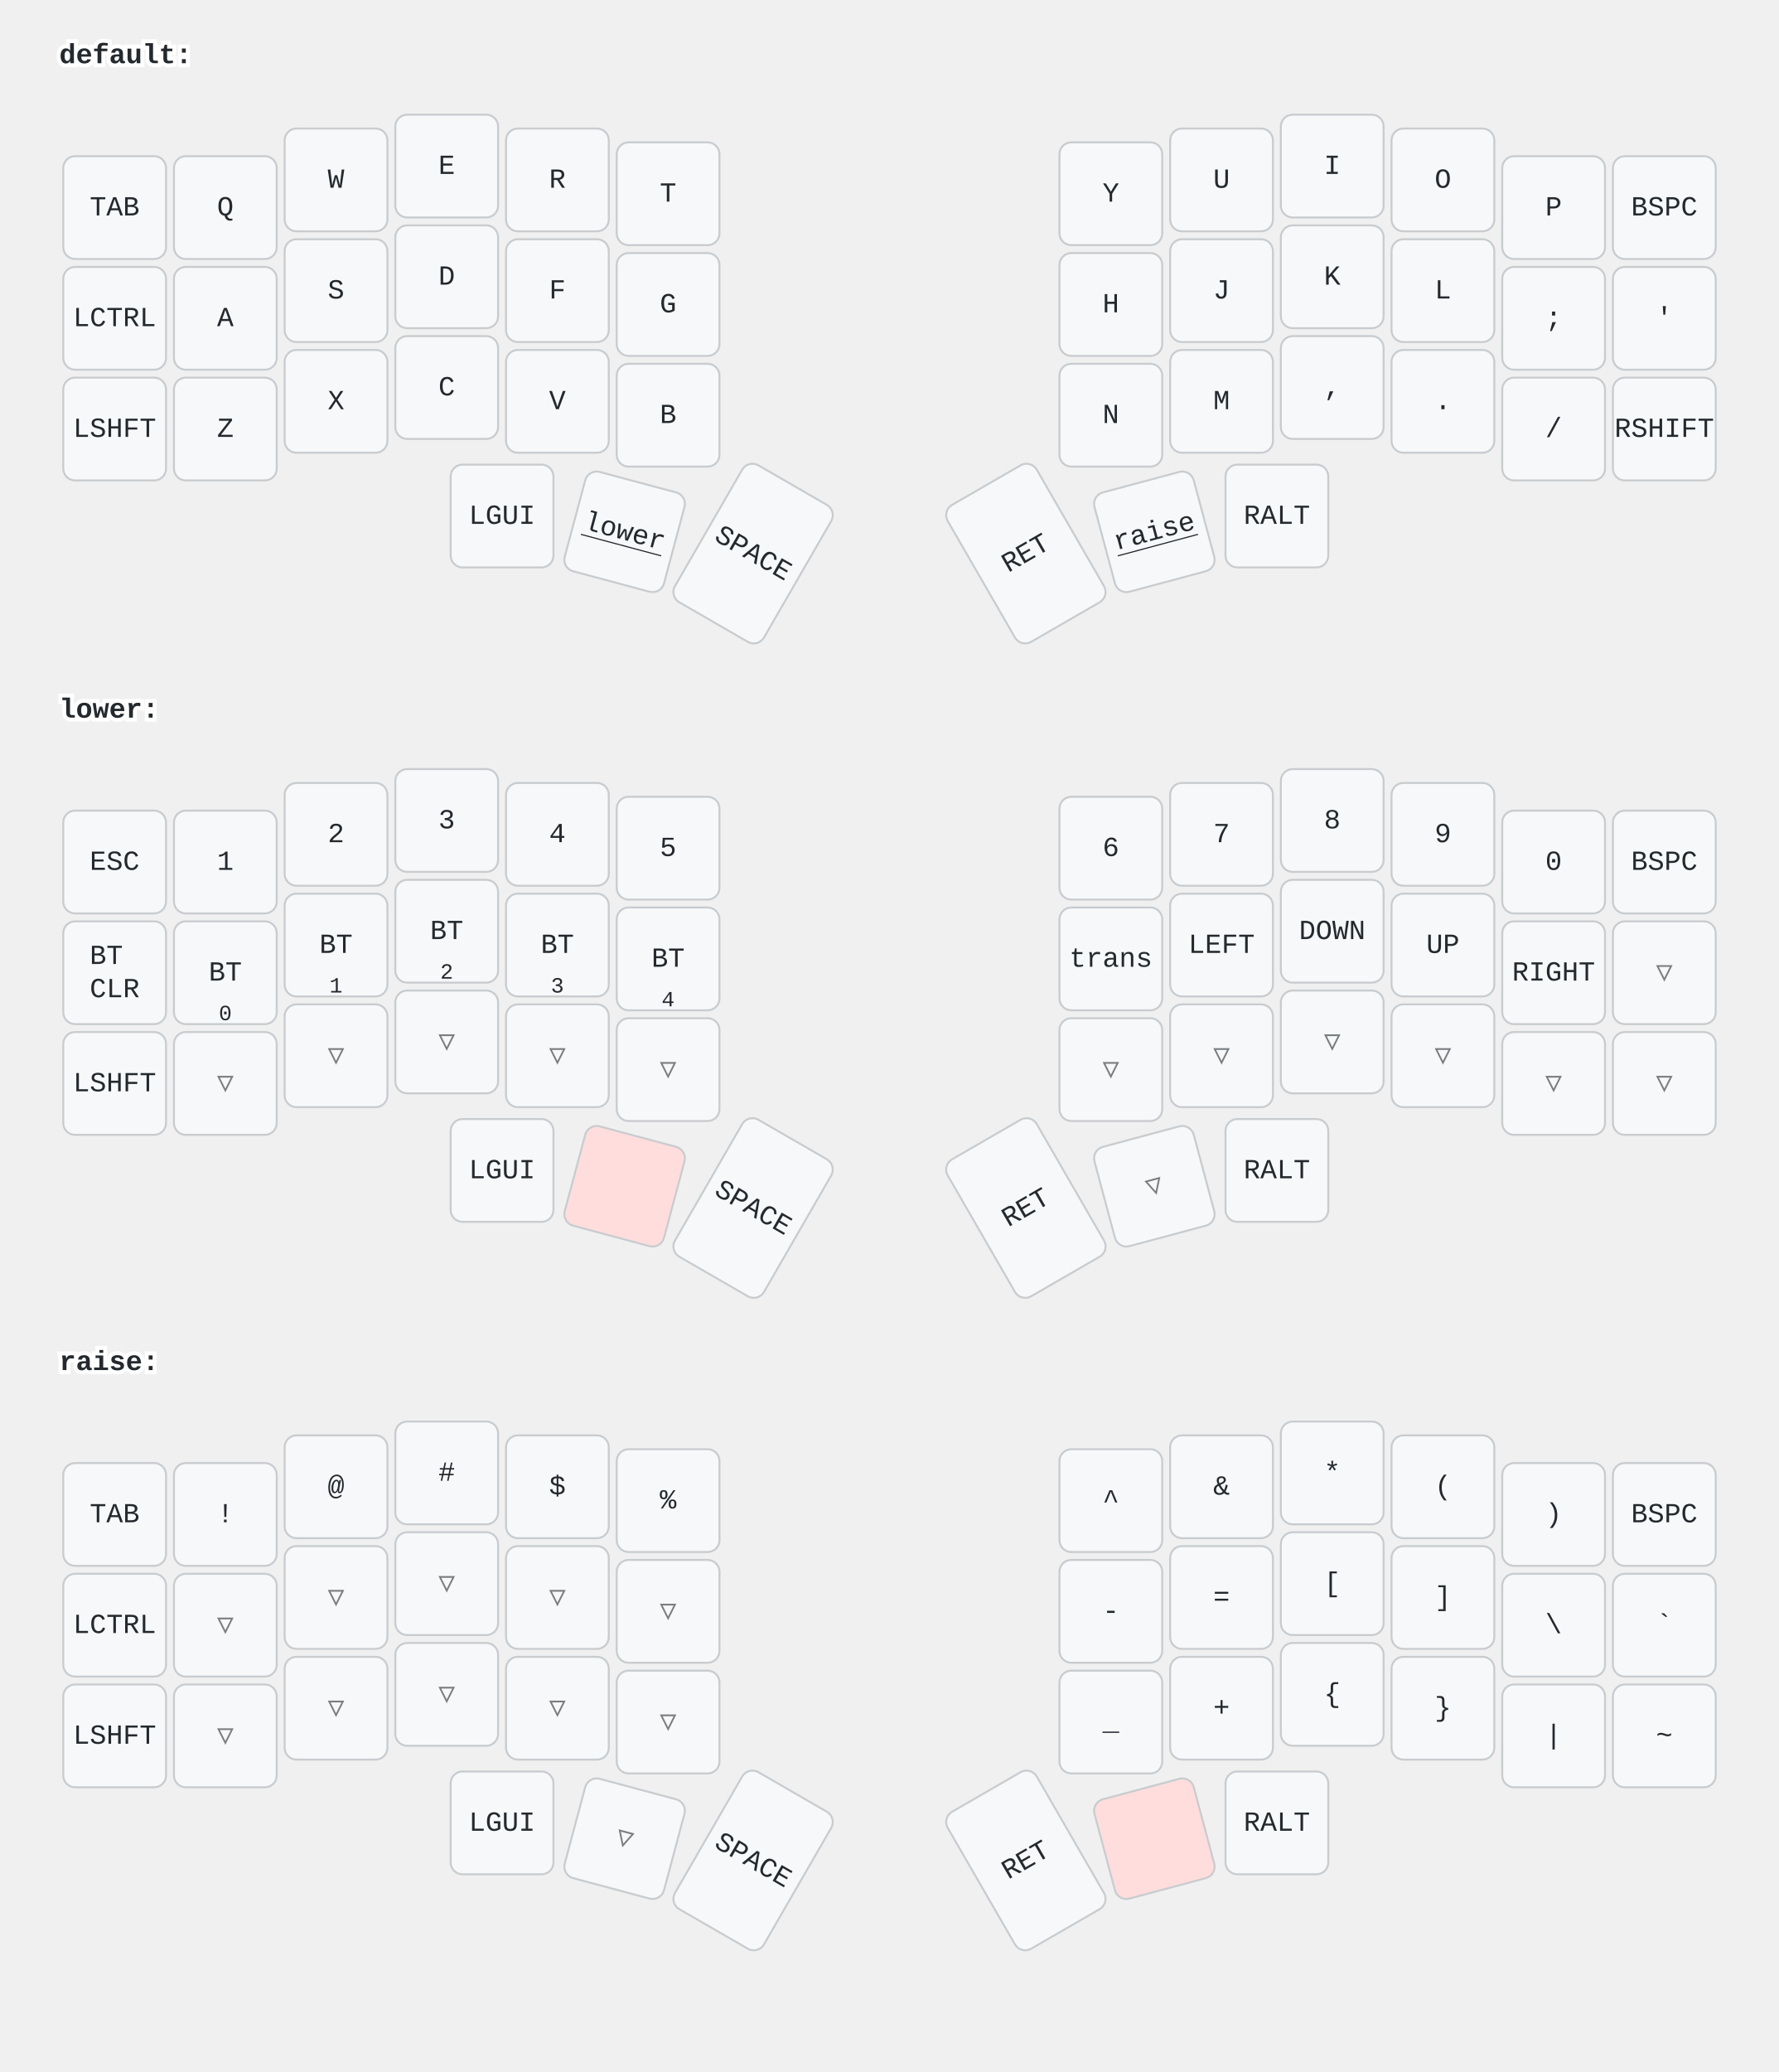
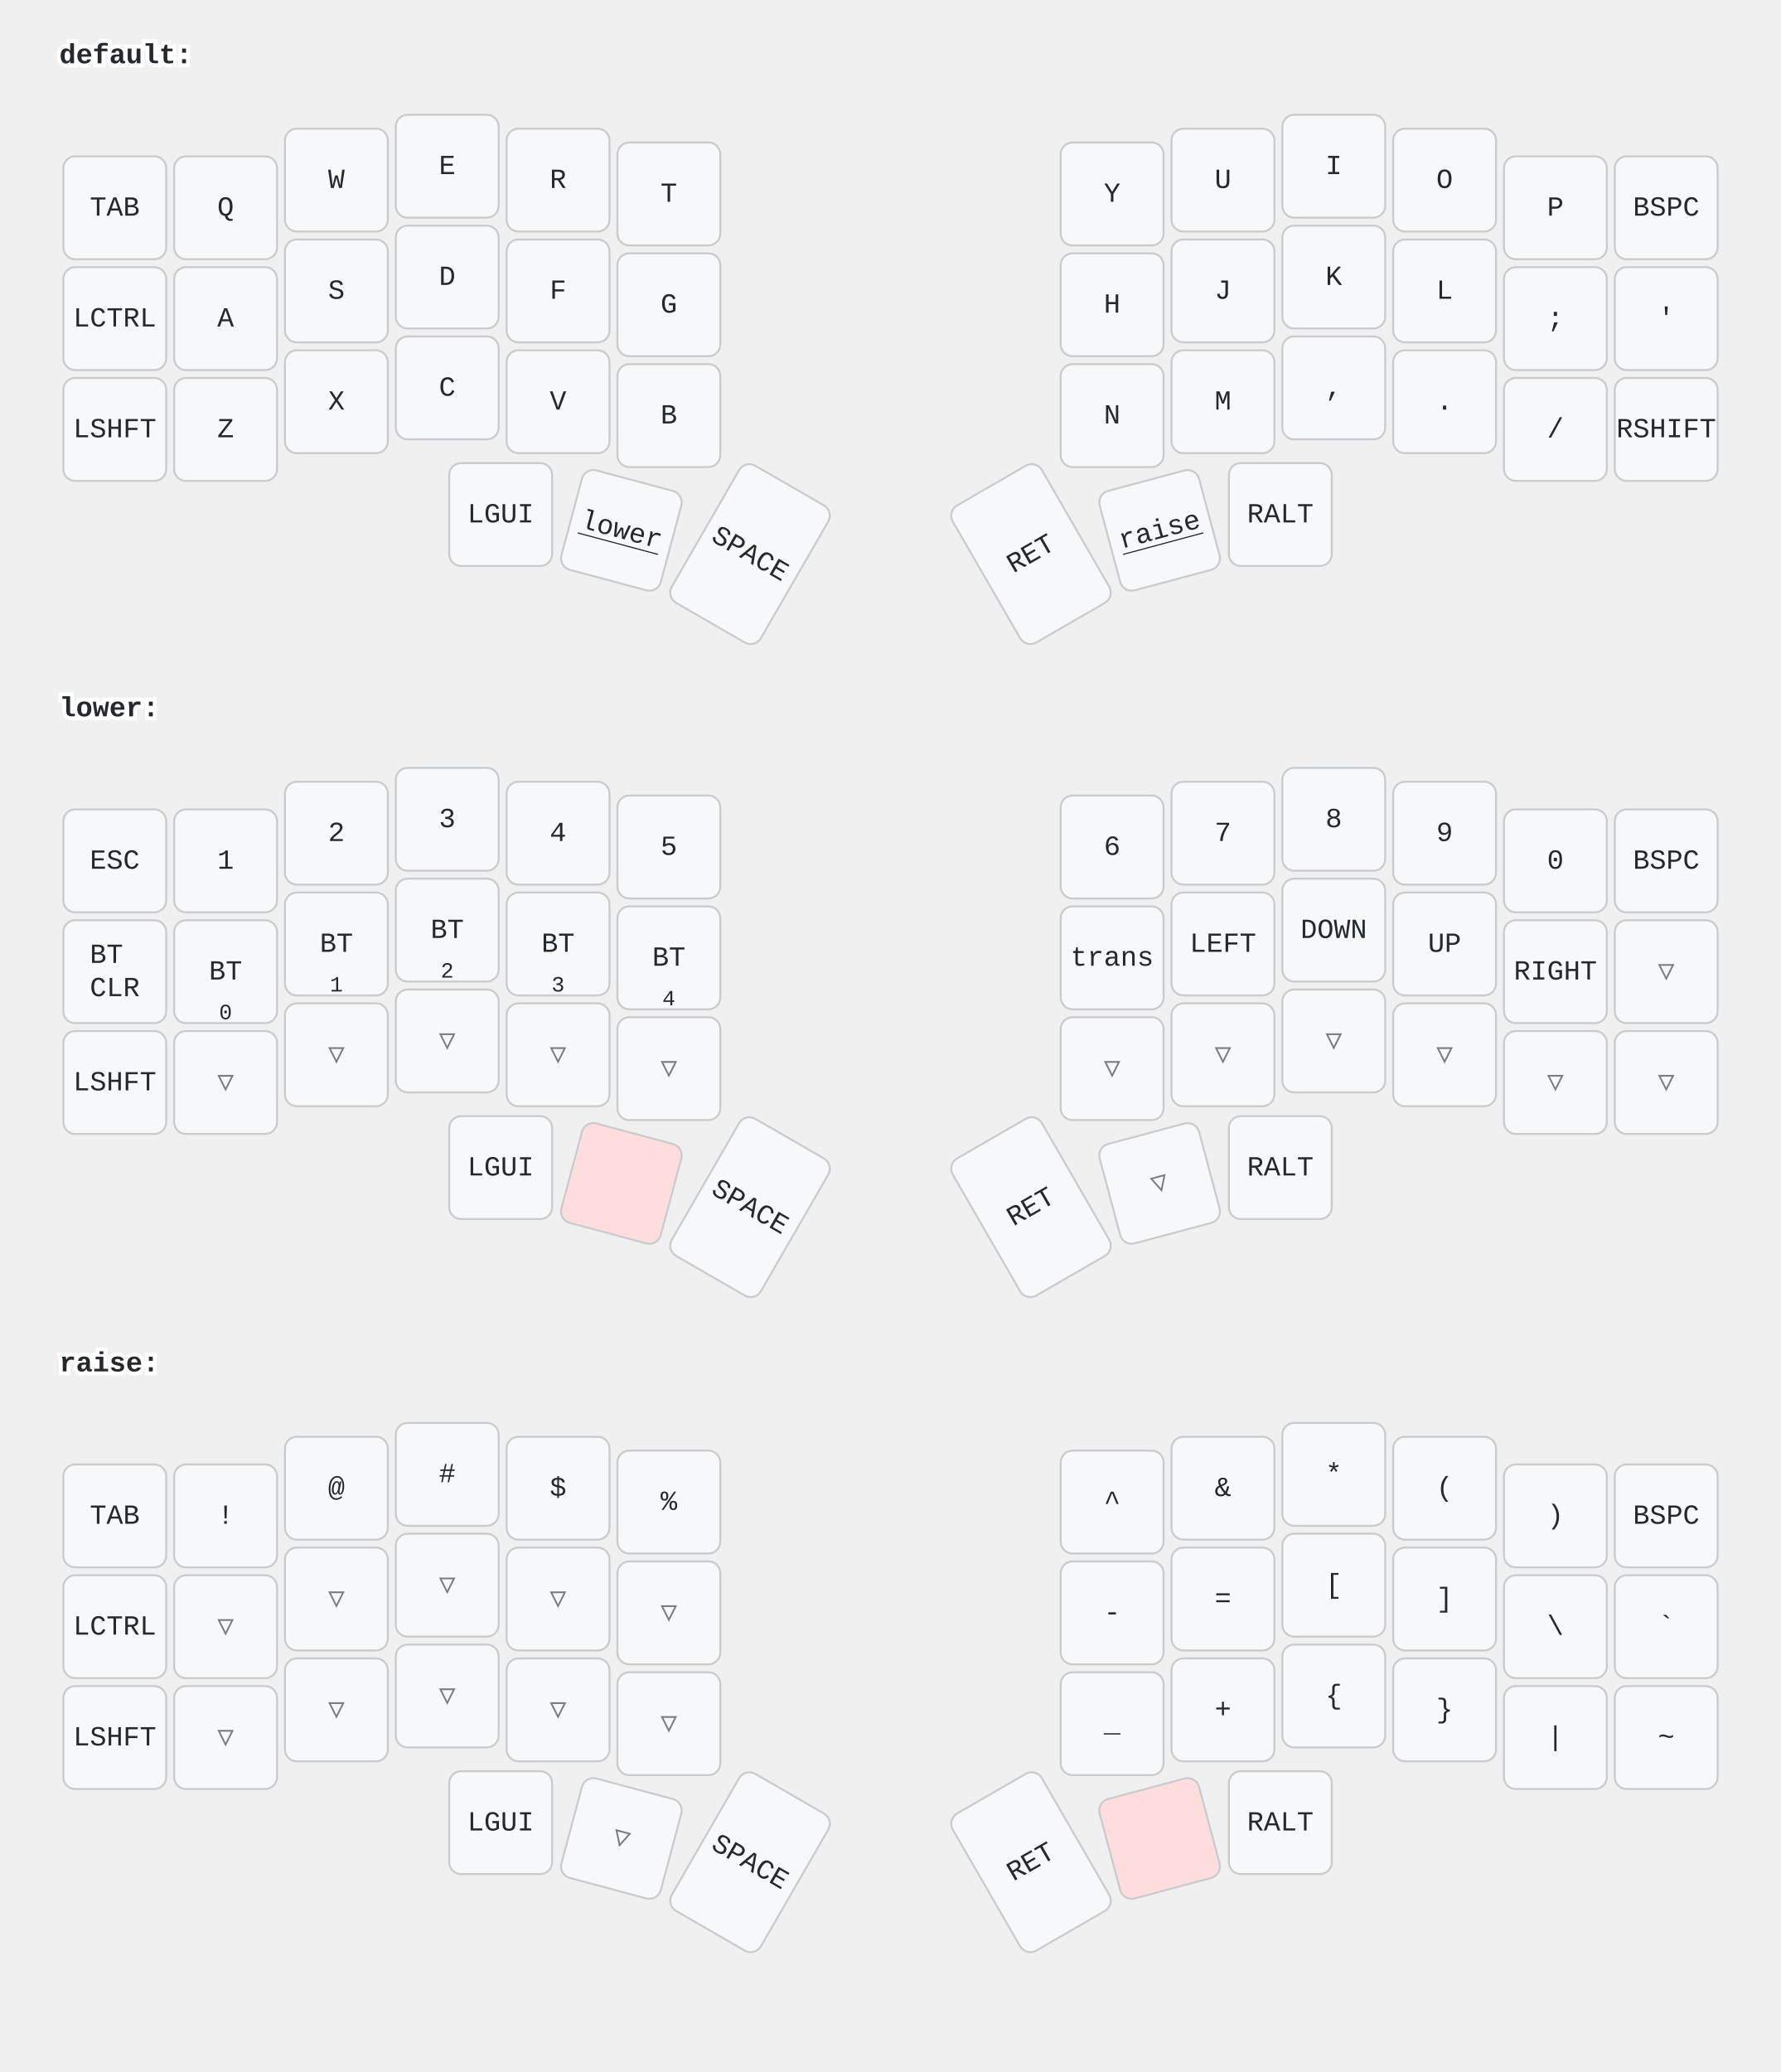
- <svg xmlns="http://www.w3.org/2000/svg" width="900" height="1048" viewBox="0 0 900 1048" class="keymap">
+ <svg xmlns="http://www.w3.org/2000/svg" width="900" height="1047" viewBox="0 0 900 1047" class="keymap">
  <style>/* inherit to force styles through use tags */
svg path {
    fill: inherit;
}

/* font and background color specifications */
svg.keymap {
    font-family: SFMono-Regular,Consolas,Liberation Mono,Menlo,monospace;
    font-size: 14px;
    font-kerning: normal;
    text-rendering: optimizeLegibility;
    fill: #24292e;
}

/* default key styling */
rect.key {
    fill: #f6f8fa;
}

rect.key, rect.combo {
    stroke: #c9cccf;
    stroke-width: 1;
}

/* default key side styling, only used is draw_key_sides is set */
rect.side {
    filter: brightness(90%);
}

/* color accent for combo boxes */
rect.combo, rect.combo-separate {
    fill: #cdf;
}

/* color accent for held keys */
rect.held, rect.combo.held {
    fill: #fdd;
}

/* color accent for ghost (optional) keys */
rect.ghost, rect.combo.ghost {
    stroke-dasharray: 4, 4;
    stroke-width: 2;
}

text {
    text-anchor: middle;
    dominant-baseline: middle;
}

/* styling for layer labels */
text.label {
    font-weight: bold;
    text-anchor: start;
    stroke: white;
    stroke-width: 4;
    paint-order: stroke;
}

/* styling for optional footer */
text.footer {
    text-anchor: end;
    dominant-baseline: auto;
    stroke: white;
    stroke-width: 4;
    paint-order: stroke;
}

/* styling for combo tap, and key non-tap label text */
text.combo, text.hold, text.shifted, text.left, text.right {
    font-size: 11px;
}

text.hold {
    text-anchor: middle;
    dominant-baseline: auto;
}

text.shifted {
    text-anchor: middle;
    dominant-baseline: hanging;
}

text.left {
    text-anchor: start;
}

text.right {
    text-anchor: end;
}

text.layer-activator {
    text-decoration: underline;
}

/* styling for hold/shifted label text in combo box */
text.combo.hold, text.combo.shifted, text.combo.left, text.combo.right {
    font-size: 8px;
}

/* lighter symbol for transparent keys */
text.trans {
    fill: #7b7e81;
}

/* styling for combo dendrons */
path.combo {
    stroke-width: 1;
    stroke: gray;
    fill: none;
}

/* Start Tabler Icons Cleanup */
/* cannot use height/width with glyphs */
.icon-tabler &gt; path {
    fill: inherit;
    stroke: inherit;
    stroke-width: 2;
}
/* hide tabler's default box */
.icon-tabler &gt; path[stroke="none"][fill="none"] {
    visibility: hidden;
}
/* End Tabler Icons Cleanup */
</style>
  <g transform="translate(30, 0)" class="layer-default">
    <text x="0" y="28" class="label" id="default">default:</text>
    <g transform="translate(0, 56)">
      <g transform="translate(28, 49)" class="key keypos-0">
        <rect rx="6" ry="6" x="-26" y="-26" width="52" height="52" class="key" />
        <text x="0" y="0" class="key tap">TAB</text>
      </g>
      <g transform="translate(84, 49)" class="key keypos-1">
        <rect rx="6" ry="6" x="-26" y="-26" width="52" height="52" class="key" />
        <text x="0" y="0" class="key tap">Q</text>
      </g>
      <g transform="translate(140, 35)" class="key keypos-2">
        <rect rx="6" ry="6" x="-26" y="-26" width="52" height="52" class="key" />
        <text x="0" y="0" class="key tap">W</text>
      </g>
      <g transform="translate(196, 28)" class="key keypos-3">
        <rect rx="6" ry="6" x="-26" y="-26" width="52" height="52" class="key" />
        <text x="0" y="0" class="key tap">E</text>
      </g>
      <g transform="translate(252, 35)" class="key keypos-4">
        <rect rx="6" ry="6" x="-26" y="-26" width="52" height="52" class="key" />
        <text x="0" y="0" class="key tap">R</text>
      </g>
      <g transform="translate(308, 42)" class="key keypos-5">
        <rect rx="6" ry="6" x="-26" y="-26" width="52" height="52" class="key" />
        <text x="0" y="0" class="key tap">T</text>
      </g>
      <g transform="translate(532, 42)" class="key keypos-6">
        <rect rx="6" ry="6" x="-26" y="-26" width="52" height="52" class="key" />
        <text x="0" y="0" class="key tap">Y</text>
      </g>
      <g transform="translate(588, 35)" class="key keypos-7">
        <rect rx="6" ry="6" x="-26" y="-26" width="52" height="52" class="key" />
        <text x="0" y="0" class="key tap">U</text>
      </g>
      <g transform="translate(644, 28)" class="key keypos-8">
        <rect rx="6" ry="6" x="-26" y="-26" width="52" height="52" class="key" />
        <text x="0" y="0" class="key tap">I</text>
      </g>
      <g transform="translate(700, 35)" class="key keypos-9">
        <rect rx="6" ry="6" x="-26" y="-26" width="52" height="52" class="key" />
        <text x="0" y="0" class="key tap">O</text>
      </g>
      <g transform="translate(756, 49)" class="key keypos-10">
        <rect rx="6" ry="6" x="-26" y="-26" width="52" height="52" class="key" />
        <text x="0" y="0" class="key tap">P</text>
      </g>
      <g transform="translate(812, 49)" class="key keypos-11">
        <rect rx="6" ry="6" x="-26" y="-26" width="52" height="52" class="key" />
        <text x="0" y="0" class="key tap">BSPC</text>
      </g>
      <g transform="translate(28, 105)" class="key keypos-12">
        <rect rx="6" ry="6" x="-26" y="-26" width="52" height="52" class="key" />
        <text x="0" y="0" class="key tap">LCTRL</text>
      </g>
      <g transform="translate(84, 105)" class="key keypos-13">
        <rect rx="6" ry="6" x="-26" y="-26" width="52" height="52" class="key" />
        <text x="0" y="0" class="key tap">A</text>
      </g>
      <g transform="translate(140, 91)" class="key keypos-14">
        <rect rx="6" ry="6" x="-26" y="-26" width="52" height="52" class="key" />
        <text x="0" y="0" class="key tap">S</text>
      </g>
      <g transform="translate(196, 84)" class="key keypos-15">
        <rect rx="6" ry="6" x="-26" y="-26" width="52" height="52" class="key" />
        <text x="0" y="0" class="key tap">D</text>
      </g>
      <g transform="translate(252, 91)" class="key keypos-16">
        <rect rx="6" ry="6" x="-26" y="-26" width="52" height="52" class="key" />
        <text x="0" y="0" class="key tap">F</text>
      </g>
      <g transform="translate(308, 98)" class="key keypos-17">
        <rect rx="6" ry="6" x="-26" y="-26" width="52" height="52" class="key" />
        <text x="0" y="0" class="key tap">G</text>
      </g>
      <g transform="translate(532, 98)" class="key keypos-18">
        <rect rx="6" ry="6" x="-26" y="-26" width="52" height="52" class="key" />
        <text x="0" y="0" class="key tap">H</text>
      </g>
      <g transform="translate(588, 91)" class="key keypos-19">
        <rect rx="6" ry="6" x="-26" y="-26" width="52" height="52" class="key" />
        <text x="0" y="0" class="key tap">J</text>
      </g>
      <g transform="translate(644, 84)" class="key keypos-20">
        <rect rx="6" ry="6" x="-26" y="-26" width="52" height="52" class="key" />
        <text x="0" y="0" class="key tap">K</text>
      </g>
      <g transform="translate(700, 91)" class="key keypos-21">
        <rect rx="6" ry="6" x="-26" y="-26" width="52" height="52" class="key" />
        <text x="0" y="0" class="key tap">L</text>
      </g>
      <g transform="translate(756, 105)" class="key keypos-22">
        <rect rx="6" ry="6" x="-26" y="-26" width="52" height="52" class="key" />
        <text x="0" y="0" class="key tap">;</text>
      </g>
      <g transform="translate(812, 105)" class="key keypos-23">
        <rect rx="6" ry="6" x="-26" y="-26" width="52" height="52" class="key" />
        <text x="0" y="0" class="key tap">'</text>
      </g>
      <g transform="translate(28, 161)" class="key keypos-24">
        <rect rx="6" ry="6" x="-26" y="-26" width="52" height="52" class="key" />
        <text x="0" y="0" class="key tap">LSHFT</text>
      </g>
      <g transform="translate(84, 161)" class="key keypos-25">
        <rect rx="6" ry="6" x="-26" y="-26" width="52" height="52" class="key" />
        <text x="0" y="0" class="key tap">Z</text>
      </g>
      <g transform="translate(140, 147)" class="key keypos-26">
        <rect rx="6" ry="6" x="-26" y="-26" width="52" height="52" class="key" />
        <text x="0" y="0" class="key tap">X</text>
      </g>
      <g transform="translate(196, 140)" class="key keypos-27">
        <rect rx="6" ry="6" x="-26" y="-26" width="52" height="52" class="key" />
        <text x="0" y="0" class="key tap">C</text>
      </g>
      <g transform="translate(252, 147)" class="key keypos-28">
        <rect rx="6" ry="6" x="-26" y="-26" width="52" height="52" class="key" />
        <text x="0" y="0" class="key tap">V</text>
      </g>
      <g transform="translate(308, 154)" class="key keypos-29">
        <rect rx="6" ry="6" x="-26" y="-26" width="52" height="52" class="key" />
        <text x="0" y="0" class="key tap">B</text>
      </g>
      <g transform="translate(532, 154)" class="key keypos-30">
        <rect rx="6" ry="6" x="-26" y="-26" width="52" height="52" class="key" />
        <text x="0" y="0" class="key tap">N</text>
      </g>
      <g transform="translate(588, 147)" class="key keypos-31">
        <rect rx="6" ry="6" x="-26" y="-26" width="52" height="52" class="key" />
        <text x="0" y="0" class="key tap">M</text>
      </g>
      <g transform="translate(644, 140)" class="key keypos-32">
        <rect rx="6" ry="6" x="-26" y="-26" width="52" height="52" class="key" />
        <text x="0" y="0" class="key tap">,</text>
      </g>
      <g transform="translate(700, 147)" class="key keypos-33">
        <rect rx="6" ry="6" x="-26" y="-26" width="52" height="52" class="key" />
        <text x="0" y="0" class="key tap">.</text>
      </g>
      <g transform="translate(756, 161)" class="key keypos-34">
        <rect rx="6" ry="6" x="-26" y="-26" width="52" height="52" class="key" />
        <text x="0" y="0" class="key tap">/</text>
      </g>
      <g transform="translate(812, 161)" class="key keypos-35">
        <rect rx="6" ry="6" x="-26" y="-26" width="52" height="52" class="key" />
        <text x="0" y="0" class="key tap">RSHIFT</text>
      </g>
-       <g transform="translate(224, 205)" class="key keypos-36">
+       <g transform="translate(223, 204)" class="key keypos-36">
        <rect rx="6" ry="6" x="-26" y="-26" width="52" height="52" class="key" />
        <text x="0" y="0" class="key tap">LGUI</text>
      </g>
-       <g transform="translate(286, 213) rotate(15.0)" class="key keypos-37">
+       <g transform="translate(284, 212) rotate(15.0)" class="key keypos-37">
        <rect rx="6" ry="6" x="-26" y="-26" width="52" height="52" class="key" />
        <a href="#lower">
          <text x="0" y="0" class="key tap layer-activator">lower</text>
        </a>
      </g>
-       <g transform="translate(351, 224) rotate(30.0)" class="key keypos-38">
+       <g transform="translate(349, 224) rotate(30.0)" class="key keypos-38">
        <rect rx="6" ry="6" x="-26" y="-40" width="52" height="80" class="key" />
        <text x="0" y="0" class="key tap">SPACE</text>
      </g>
-       <g transform="translate(489, 224) rotate(-30.0)" class="key keypos-39">
+       <g transform="translate(491, 224) rotate(-30.0)" class="key keypos-39">
        <rect rx="6" ry="6" x="-26" y="-40" width="52" height="80" class="key" />
        <text x="0" y="0" class="key tap">RET</text>
      </g>
-       <g transform="translate(554, 213) rotate(-15.0)" class="key keypos-40">
+       <g transform="translate(556, 212) rotate(-15.0)" class="key keypos-40">
        <rect rx="6" ry="6" x="-26" y="-26" width="52" height="52" class="key" />
        <a href="#raise">
          <text x="0" y="0" class="key tap layer-activator">raise</text>
        </a>
      </g>
-       <g transform="translate(616, 205)" class="key keypos-41">
+       <g transform="translate(617, 204)" class="key keypos-41">
        <rect rx="6" ry="6" x="-26" y="-26" width="52" height="52" class="key" />
        <text x="0" y="0" class="key tap">RALT</text>
      </g>
    </g>
  </g>
-   <g transform="translate(30, 331)" class="layer-lower">
+   <g transform="translate(30, 330)" class="layer-lower">
    <text x="0" y="28" class="label" id="lower">lower:</text>
    <g transform="translate(0, 56)">
      <g transform="translate(28, 49)" class="key keypos-0">
        <rect rx="6" ry="6" x="-26" y="-26" width="52" height="52" class="key" />
        <text x="0" y="0" class="key tap">ESC</text>
      </g>
      <g transform="translate(84, 49)" class="key keypos-1">
        <rect rx="6" ry="6" x="-26" y="-26" width="52" height="52" class="key" />
        <text x="0" y="0" class="key tap">1</text>
      </g>
      <g transform="translate(140, 35)" class="key keypos-2">
        <rect rx="6" ry="6" x="-26" y="-26" width="52" height="52" class="key" />
        <text x="0" y="0" class="key tap">2</text>
      </g>
      <g transform="translate(196, 28)" class="key keypos-3">
        <rect rx="6" ry="6" x="-26" y="-26" width="52" height="52" class="key" />
        <text x="0" y="0" class="key tap">3</text>
      </g>
      <g transform="translate(252, 35)" class="key keypos-4">
        <rect rx="6" ry="6" x="-26" y="-26" width="52" height="52" class="key" />
        <text x="0" y="0" class="key tap">4</text>
      </g>
      <g transform="translate(308, 42)" class="key keypos-5">
        <rect rx="6" ry="6" x="-26" y="-26" width="52" height="52" class="key" />
        <text x="0" y="0" class="key tap">5</text>
      </g>
      <g transform="translate(532, 42)" class="key keypos-6">
        <rect rx="6" ry="6" x="-26" y="-26" width="52" height="52" class="key" />
        <text x="0" y="0" class="key tap">6</text>
      </g>
      <g transform="translate(588, 35)" class="key keypos-7">
        <rect rx="6" ry="6" x="-26" y="-26" width="52" height="52" class="key" />
        <text x="0" y="0" class="key tap">7</text>
      </g>
      <g transform="translate(644, 28)" class="key keypos-8">
        <rect rx="6" ry="6" x="-26" y="-26" width="52" height="52" class="key" />
        <text x="0" y="0" class="key tap">8</text>
      </g>
      <g transform="translate(700, 35)" class="key keypos-9">
        <rect rx="6" ry="6" x="-26" y="-26" width="52" height="52" class="key" />
        <text x="0" y="0" class="key tap">9</text>
      </g>
      <g transform="translate(756, 49)" class="key keypos-10">
        <rect rx="6" ry="6" x="-26" y="-26" width="52" height="52" class="key" />
        <text x="0" y="0" class="key tap">0</text>
      </g>
      <g transform="translate(812, 49)" class="key keypos-11">
        <rect rx="6" ry="6" x="-26" y="-26" width="52" height="52" class="key" />
        <text x="0" y="0" class="key tap">BSPC</text>
      </g>
      <g transform="translate(28, 105)" class="key keypos-12">
        <rect rx="6" ry="6" x="-26" y="-26" width="52" height="52" class="key" />
        <text x="0" y="0" class="key tap">
          <tspan x="0" dy="-0.6em">BT</tspan>
          <tspan x="0" dy="1.2em">CLR</tspan>
        </text>
      </g>
      <g transform="translate(84, 105)" class="key keypos-13">
        <rect rx="6" ry="6" x="-26" y="-26" width="52" height="52" class="key" />
        <text x="0" y="0" class="key tap">BT</text>
        <text x="0" y="24" class="key hold">0</text>
      </g>
      <g transform="translate(140, 91)" class="key keypos-14">
        <rect rx="6" ry="6" x="-26" y="-26" width="52" height="52" class="key" />
        <text x="0" y="0" class="key tap">BT</text>
        <text x="0" y="24" class="key hold">1</text>
      </g>
      <g transform="translate(196, 84)" class="key keypos-15">
        <rect rx="6" ry="6" x="-26" y="-26" width="52" height="52" class="key" />
        <text x="0" y="0" class="key tap">BT</text>
        <text x="0" y="24" class="key hold">2</text>
      </g>
      <g transform="translate(252, 91)" class="key keypos-16">
        <rect rx="6" ry="6" x="-26" y="-26" width="52" height="52" class="key" />
        <text x="0" y="0" class="key tap">BT</text>
        <text x="0" y="24" class="key hold">3</text>
      </g>
      <g transform="translate(308, 98)" class="key keypos-17">
        <rect rx="6" ry="6" x="-26" y="-26" width="52" height="52" class="key" />
        <text x="0" y="0" class="key tap">BT</text>
        <text x="0" y="24" class="key hold">4</text>
      </g>
      <g transform="translate(532, 98)" class="key keypos-18">
        <rect rx="6" ry="6" x="-26" y="-26" width="52" height="52" class="key" />
        <text x="0" y="0" class="key tap">trans</text>
      </g>
      <g transform="translate(588, 91)" class="key keypos-19">
        <rect rx="6" ry="6" x="-26" y="-26" width="52" height="52" class="key" />
        <text x="0" y="0" class="key tap">LEFT</text>
      </g>
      <g transform="translate(644, 84)" class="key keypos-20">
        <rect rx="6" ry="6" x="-26" y="-26" width="52" height="52" class="key" />
        <text x="0" y="0" class="key tap">DOWN</text>
      </g>
      <g transform="translate(700, 91)" class="key keypos-21">
        <rect rx="6" ry="6" x="-26" y="-26" width="52" height="52" class="key" />
        <text x="0" y="0" class="key tap">UP</text>
      </g>
      <g transform="translate(756, 105)" class="key keypos-22">
        <rect rx="6" ry="6" x="-26" y="-26" width="52" height="52" class="key" />
        <text x="0" y="0" class="key tap">RIGHT</text>
      </g>
      <g transform="translate(812, 105)" class="key trans keypos-23">
        <rect rx="6" ry="6" x="-26" y="-26" width="52" height="52" class="key trans" />
        <text x="0" y="0" class="key trans tap">▽</text>
      </g>
      <g transform="translate(28, 161)" class="key keypos-24">
        <rect rx="6" ry="6" x="-26" y="-26" width="52" height="52" class="key" />
        <text x="0" y="0" class="key tap">LSHFT</text>
      </g>
      <g transform="translate(84, 161)" class="key trans keypos-25">
        <rect rx="6" ry="6" x="-26" y="-26" width="52" height="52" class="key trans" />
        <text x="0" y="0" class="key trans tap">▽</text>
      </g>
      <g transform="translate(140, 147)" class="key trans keypos-26">
        <rect rx="6" ry="6" x="-26" y="-26" width="52" height="52" class="key trans" />
        <text x="0" y="0" class="key trans tap">▽</text>
      </g>
      <g transform="translate(196, 140)" class="key trans keypos-27">
        <rect rx="6" ry="6" x="-26" y="-26" width="52" height="52" class="key trans" />
        <text x="0" y="0" class="key trans tap">▽</text>
      </g>
      <g transform="translate(252, 147)" class="key trans keypos-28">
        <rect rx="6" ry="6" x="-26" y="-26" width="52" height="52" class="key trans" />
        <text x="0" y="0" class="key trans tap">▽</text>
      </g>
      <g transform="translate(308, 154)" class="key trans keypos-29">
        <rect rx="6" ry="6" x="-26" y="-26" width="52" height="52" class="key trans" />
        <text x="0" y="0" class="key trans tap">▽</text>
      </g>
      <g transform="translate(532, 154)" class="key trans keypos-30">
        <rect rx="6" ry="6" x="-26" y="-26" width="52" height="52" class="key trans" />
        <text x="0" y="0" class="key trans tap">▽</text>
      </g>
      <g transform="translate(588, 147)" class="key trans keypos-31">
        <rect rx="6" ry="6" x="-26" y="-26" width="52" height="52" class="key trans" />
        <text x="0" y="0" class="key trans tap">▽</text>
      </g>
      <g transform="translate(644, 140)" class="key trans keypos-32">
        <rect rx="6" ry="6" x="-26" y="-26" width="52" height="52" class="key trans" />
        <text x="0" y="0" class="key trans tap">▽</text>
      </g>
      <g transform="translate(700, 147)" class="key trans keypos-33">
        <rect rx="6" ry="6" x="-26" y="-26" width="52" height="52" class="key trans" />
        <text x="0" y="0" class="key trans tap">▽</text>
      </g>
      <g transform="translate(756, 161)" class="key trans keypos-34">
        <rect rx="6" ry="6" x="-26" y="-26" width="52" height="52" class="key trans" />
        <text x="0" y="0" class="key trans tap">▽</text>
      </g>
      <g transform="translate(812, 161)" class="key trans keypos-35">
        <rect rx="6" ry="6" x="-26" y="-26" width="52" height="52" class="key trans" />
        <text x="0" y="0" class="key trans tap">▽</text>
      </g>
-       <g transform="translate(224, 205)" class="key keypos-36">
+       <g transform="translate(223, 204)" class="key keypos-36">
        <rect rx="6" ry="6" x="-26" y="-26" width="52" height="52" class="key" />
        <text x="0" y="0" class="key tap">LGUI</text>
      </g>
-       <g transform="translate(286, 213) rotate(15.0)" class="key held keypos-37">
+       <g transform="translate(284, 212) rotate(15.0)" class="key held keypos-37">
        <rect rx="6" ry="6" x="-26" y="-26" width="52" height="52" class="key held" />
      </g>
-       <g transform="translate(351, 224) rotate(30.0)" class="key keypos-38">
+       <g transform="translate(349, 224) rotate(30.0)" class="key keypos-38">
        <rect rx="6" ry="6" x="-26" y="-40" width="52" height="80" class="key" />
        <text x="0" y="0" class="key tap">SPACE</text>
      </g>
-       <g transform="translate(489, 224) rotate(-30.0)" class="key keypos-39">
+       <g transform="translate(491, 224) rotate(-30.0)" class="key keypos-39">
        <rect rx="6" ry="6" x="-26" y="-40" width="52" height="80" class="key" />
        <text x="0" y="0" class="key tap">RET</text>
      </g>
-       <g transform="translate(554, 213) rotate(-15.0)" class="key trans keypos-40">
-         <rect rx="6" ry="6" x="-26" y="-26" width="52" height="52" class="key trans" />
-         <text x="0" y="0" class="key trans tap">▽</text>
-       </g>
-       <g transform="translate(616, 205)" class="key keypos-41">
+       <g transform="translate(556, 212) rotate(-15.0)" class="key trans keypos-40">
+         <rect rx="6" ry="6" x="-26" y="-26" width="52" height="52" class="key trans" />
+         <text x="0" y="0" class="key trans tap">▽</text>
+       </g>
+       <g transform="translate(617, 204)" class="key keypos-41">
        <rect rx="6" ry="6" x="-26" y="-26" width="52" height="52" class="key" />
        <text x="0" y="0" class="key tap">RALT</text>
      </g>
    </g>
  </g>
  <g transform="translate(30, 661)" class="layer-raise">
    <text x="0" y="28" class="label" id="raise">raise:</text>
    <g transform="translate(0, 56)">
      <g transform="translate(28, 49)" class="key keypos-0">
        <rect rx="6" ry="6" x="-26" y="-26" width="52" height="52" class="key" />
        <text x="0" y="0" class="key tap">TAB</text>
      </g>
      <g transform="translate(84, 49)" class="key keypos-1">
        <rect rx="6" ry="6" x="-26" y="-26" width="52" height="52" class="key" />
        <text x="0" y="0" class="key tap">!</text>
      </g>
      <g transform="translate(140, 35)" class="key keypos-2">
        <rect rx="6" ry="6" x="-26" y="-26" width="52" height="52" class="key" />
        <text x="0" y="0" class="key tap">@</text>
      </g>
      <g transform="translate(196, 28)" class="key keypos-3">
        <rect rx="6" ry="6" x="-26" y="-26" width="52" height="52" class="key" />
        <text x="0" y="0" class="key tap">#</text>
      </g>
      <g transform="translate(252, 35)" class="key keypos-4">
        <rect rx="6" ry="6" x="-26" y="-26" width="52" height="52" class="key" />
        <text x="0" y="0" class="key tap">$</text>
      </g>
      <g transform="translate(308, 42)" class="key keypos-5">
        <rect rx="6" ry="6" x="-26" y="-26" width="52" height="52" class="key" />
        <text x="0" y="0" class="key tap">%</text>
      </g>
      <g transform="translate(532, 42)" class="key keypos-6">
        <rect rx="6" ry="6" x="-26" y="-26" width="52" height="52" class="key" />
        <text x="0" y="0" class="key tap">^</text>
      </g>
      <g transform="translate(588, 35)" class="key keypos-7">
        <rect rx="6" ry="6" x="-26" y="-26" width="52" height="52" class="key" />
        <text x="0" y="0" class="key tap">&amp;</text>
      </g>
      <g transform="translate(644, 28)" class="key keypos-8">
        <rect rx="6" ry="6" x="-26" y="-26" width="52" height="52" class="key" />
        <text x="0" y="0" class="key tap">*</text>
      </g>
      <g transform="translate(700, 35)" class="key keypos-9">
        <rect rx="6" ry="6" x="-26" y="-26" width="52" height="52" class="key" />
        <text x="0" y="0" class="key tap">(</text>
      </g>
      <g transform="translate(756, 49)" class="key keypos-10">
        <rect rx="6" ry="6" x="-26" y="-26" width="52" height="52" class="key" />
        <text x="0" y="0" class="key tap">)</text>
      </g>
      <g transform="translate(812, 49)" class="key keypos-11">
        <rect rx="6" ry="6" x="-26" y="-26" width="52" height="52" class="key" />
        <text x="0" y="0" class="key tap">BSPC</text>
      </g>
      <g transform="translate(28, 105)" class="key keypos-12">
        <rect rx="6" ry="6" x="-26" y="-26" width="52" height="52" class="key" />
        <text x="0" y="0" class="key tap">LCTRL</text>
      </g>
      <g transform="translate(84, 105)" class="key trans keypos-13">
        <rect rx="6" ry="6" x="-26" y="-26" width="52" height="52" class="key trans" />
        <text x="0" y="0" class="key trans tap">▽</text>
      </g>
      <g transform="translate(140, 91)" class="key trans keypos-14">
        <rect rx="6" ry="6" x="-26" y="-26" width="52" height="52" class="key trans" />
        <text x="0" y="0" class="key trans tap">▽</text>
      </g>
      <g transform="translate(196, 84)" class="key trans keypos-15">
        <rect rx="6" ry="6" x="-26" y="-26" width="52" height="52" class="key trans" />
        <text x="0" y="0" class="key trans tap">▽</text>
      </g>
      <g transform="translate(252, 91)" class="key trans keypos-16">
        <rect rx="6" ry="6" x="-26" y="-26" width="52" height="52" class="key trans" />
        <text x="0" y="0" class="key trans tap">▽</text>
      </g>
      <g transform="translate(308, 98)" class="key trans keypos-17">
        <rect rx="6" ry="6" x="-26" y="-26" width="52" height="52" class="key trans" />
        <text x="0" y="0" class="key trans tap">▽</text>
      </g>
      <g transform="translate(532, 98)" class="key keypos-18">
        <rect rx="6" ry="6" x="-26" y="-26" width="52" height="52" class="key" />
        <text x="0" y="0" class="key tap">-</text>
      </g>
      <g transform="translate(588, 91)" class="key keypos-19">
        <rect rx="6" ry="6" x="-26" y="-26" width="52" height="52" class="key" />
        <text x="0" y="0" class="key tap">=</text>
      </g>
      <g transform="translate(644, 84)" class="key keypos-20">
        <rect rx="6" ry="6" x="-26" y="-26" width="52" height="52" class="key" />
        <text x="0" y="0" class="key tap">[</text>
      </g>
      <g transform="translate(700, 91)" class="key keypos-21">
        <rect rx="6" ry="6" x="-26" y="-26" width="52" height="52" class="key" />
        <text x="0" y="0" class="key tap">]</text>
      </g>
      <g transform="translate(756, 105)" class="key keypos-22">
        <rect rx="6" ry="6" x="-26" y="-26" width="52" height="52" class="key" />
        <text x="0" y="0" class="key tap">\</text>
      </g>
      <g transform="translate(812, 105)" class="key keypos-23">
        <rect rx="6" ry="6" x="-26" y="-26" width="52" height="52" class="key" />
        <text x="0" y="0" class="key tap">`</text>
      </g>
      <g transform="translate(28, 161)" class="key keypos-24">
        <rect rx="6" ry="6" x="-26" y="-26" width="52" height="52" class="key" />
        <text x="0" y="0" class="key tap">LSHFT</text>
      </g>
      <g transform="translate(84, 161)" class="key trans keypos-25">
        <rect rx="6" ry="6" x="-26" y="-26" width="52" height="52" class="key trans" />
        <text x="0" y="0" class="key trans tap">▽</text>
      </g>
      <g transform="translate(140, 147)" class="key trans keypos-26">
        <rect rx="6" ry="6" x="-26" y="-26" width="52" height="52" class="key trans" />
        <text x="0" y="0" class="key trans tap">▽</text>
      </g>
      <g transform="translate(196, 140)" class="key trans keypos-27">
        <rect rx="6" ry="6" x="-26" y="-26" width="52" height="52" class="key trans" />
        <text x="0" y="0" class="key trans tap">▽</text>
      </g>
      <g transform="translate(252, 147)" class="key trans keypos-28">
        <rect rx="6" ry="6" x="-26" y="-26" width="52" height="52" class="key trans" />
        <text x="0" y="0" class="key trans tap">▽</text>
      </g>
      <g transform="translate(308, 154)" class="key trans keypos-29">
        <rect rx="6" ry="6" x="-26" y="-26" width="52" height="52" class="key trans" />
        <text x="0" y="0" class="key trans tap">▽</text>
      </g>
      <g transform="translate(532, 154)" class="key keypos-30">
        <rect rx="6" ry="6" x="-26" y="-26" width="52" height="52" class="key" />
        <text x="0" y="0" class="key tap">_</text>
      </g>
      <g transform="translate(588, 147)" class="key keypos-31">
        <rect rx="6" ry="6" x="-26" y="-26" width="52" height="52" class="key" />
        <text x="0" y="0" class="key tap">+</text>
      </g>
      <g transform="translate(644, 140)" class="key keypos-32">
        <rect rx="6" ry="6" x="-26" y="-26" width="52" height="52" class="key" />
        <text x="0" y="0" class="key tap">{</text>
      </g>
      <g transform="translate(700, 147)" class="key keypos-33">
        <rect rx="6" ry="6" x="-26" y="-26" width="52" height="52" class="key" />
        <text x="0" y="0" class="key tap">}</text>
      </g>
      <g transform="translate(756, 161)" class="key keypos-34">
        <rect rx="6" ry="6" x="-26" y="-26" width="52" height="52" class="key" />
        <text x="0" y="0" class="key tap">|</text>
      </g>
      <g transform="translate(812, 161)" class="key keypos-35">
        <rect rx="6" ry="6" x="-26" y="-26" width="52" height="52" class="key" />
        <text x="0" y="0" class="key tap">~</text>
      </g>
-       <g transform="translate(224, 205)" class="key keypos-36">
+       <g transform="translate(223, 204)" class="key keypos-36">
        <rect rx="6" ry="6" x="-26" y="-26" width="52" height="52" class="key" />
        <text x="0" y="0" class="key tap">LGUI</text>
      </g>
-       <g transform="translate(286, 213) rotate(15.0)" class="key trans keypos-37">
-         <rect rx="6" ry="6" x="-26" y="-26" width="52" height="52" class="key trans" />
-         <text x="0" y="0" class="key trans tap">▽</text>
-       </g>
-       <g transform="translate(351, 224) rotate(30.0)" class="key keypos-38">
+       <g transform="translate(284, 212) rotate(15.0)" class="key trans keypos-37">
+         <rect rx="6" ry="6" x="-26" y="-26" width="52" height="52" class="key trans" />
+         <text x="0" y="0" class="key trans tap">▽</text>
+       </g>
+       <g transform="translate(349, 224) rotate(30.0)" class="key keypos-38">
        <rect rx="6" ry="6" x="-26" y="-40" width="52" height="80" class="key" />
        <text x="0" y="0" class="key tap">SPACE</text>
      </g>
-       <g transform="translate(489, 224) rotate(-30.0)" class="key keypos-39">
+       <g transform="translate(491, 224) rotate(-30.0)" class="key keypos-39">
        <rect rx="6" ry="6" x="-26" y="-40" width="52" height="80" class="key" />
        <text x="0" y="0" class="key tap">RET</text>
      </g>
-       <g transform="translate(554, 213) rotate(-15.0)" class="key held keypos-40">
+       <g transform="translate(556, 212) rotate(-15.0)" class="key held keypos-40">
        <rect rx="6" ry="6" x="-26" y="-26" width="52" height="52" class="key held" />
      </g>
-       <g transform="translate(616, 205)" class="key keypos-41">
+       <g transform="translate(617, 204)" class="key keypos-41">
        <rect rx="6" ry="6" x="-26" y="-26" width="52" height="52" class="key" />
        <text x="0" y="0" class="key tap">RALT</text>
      </g>
    </g>
  </g>
</svg>
